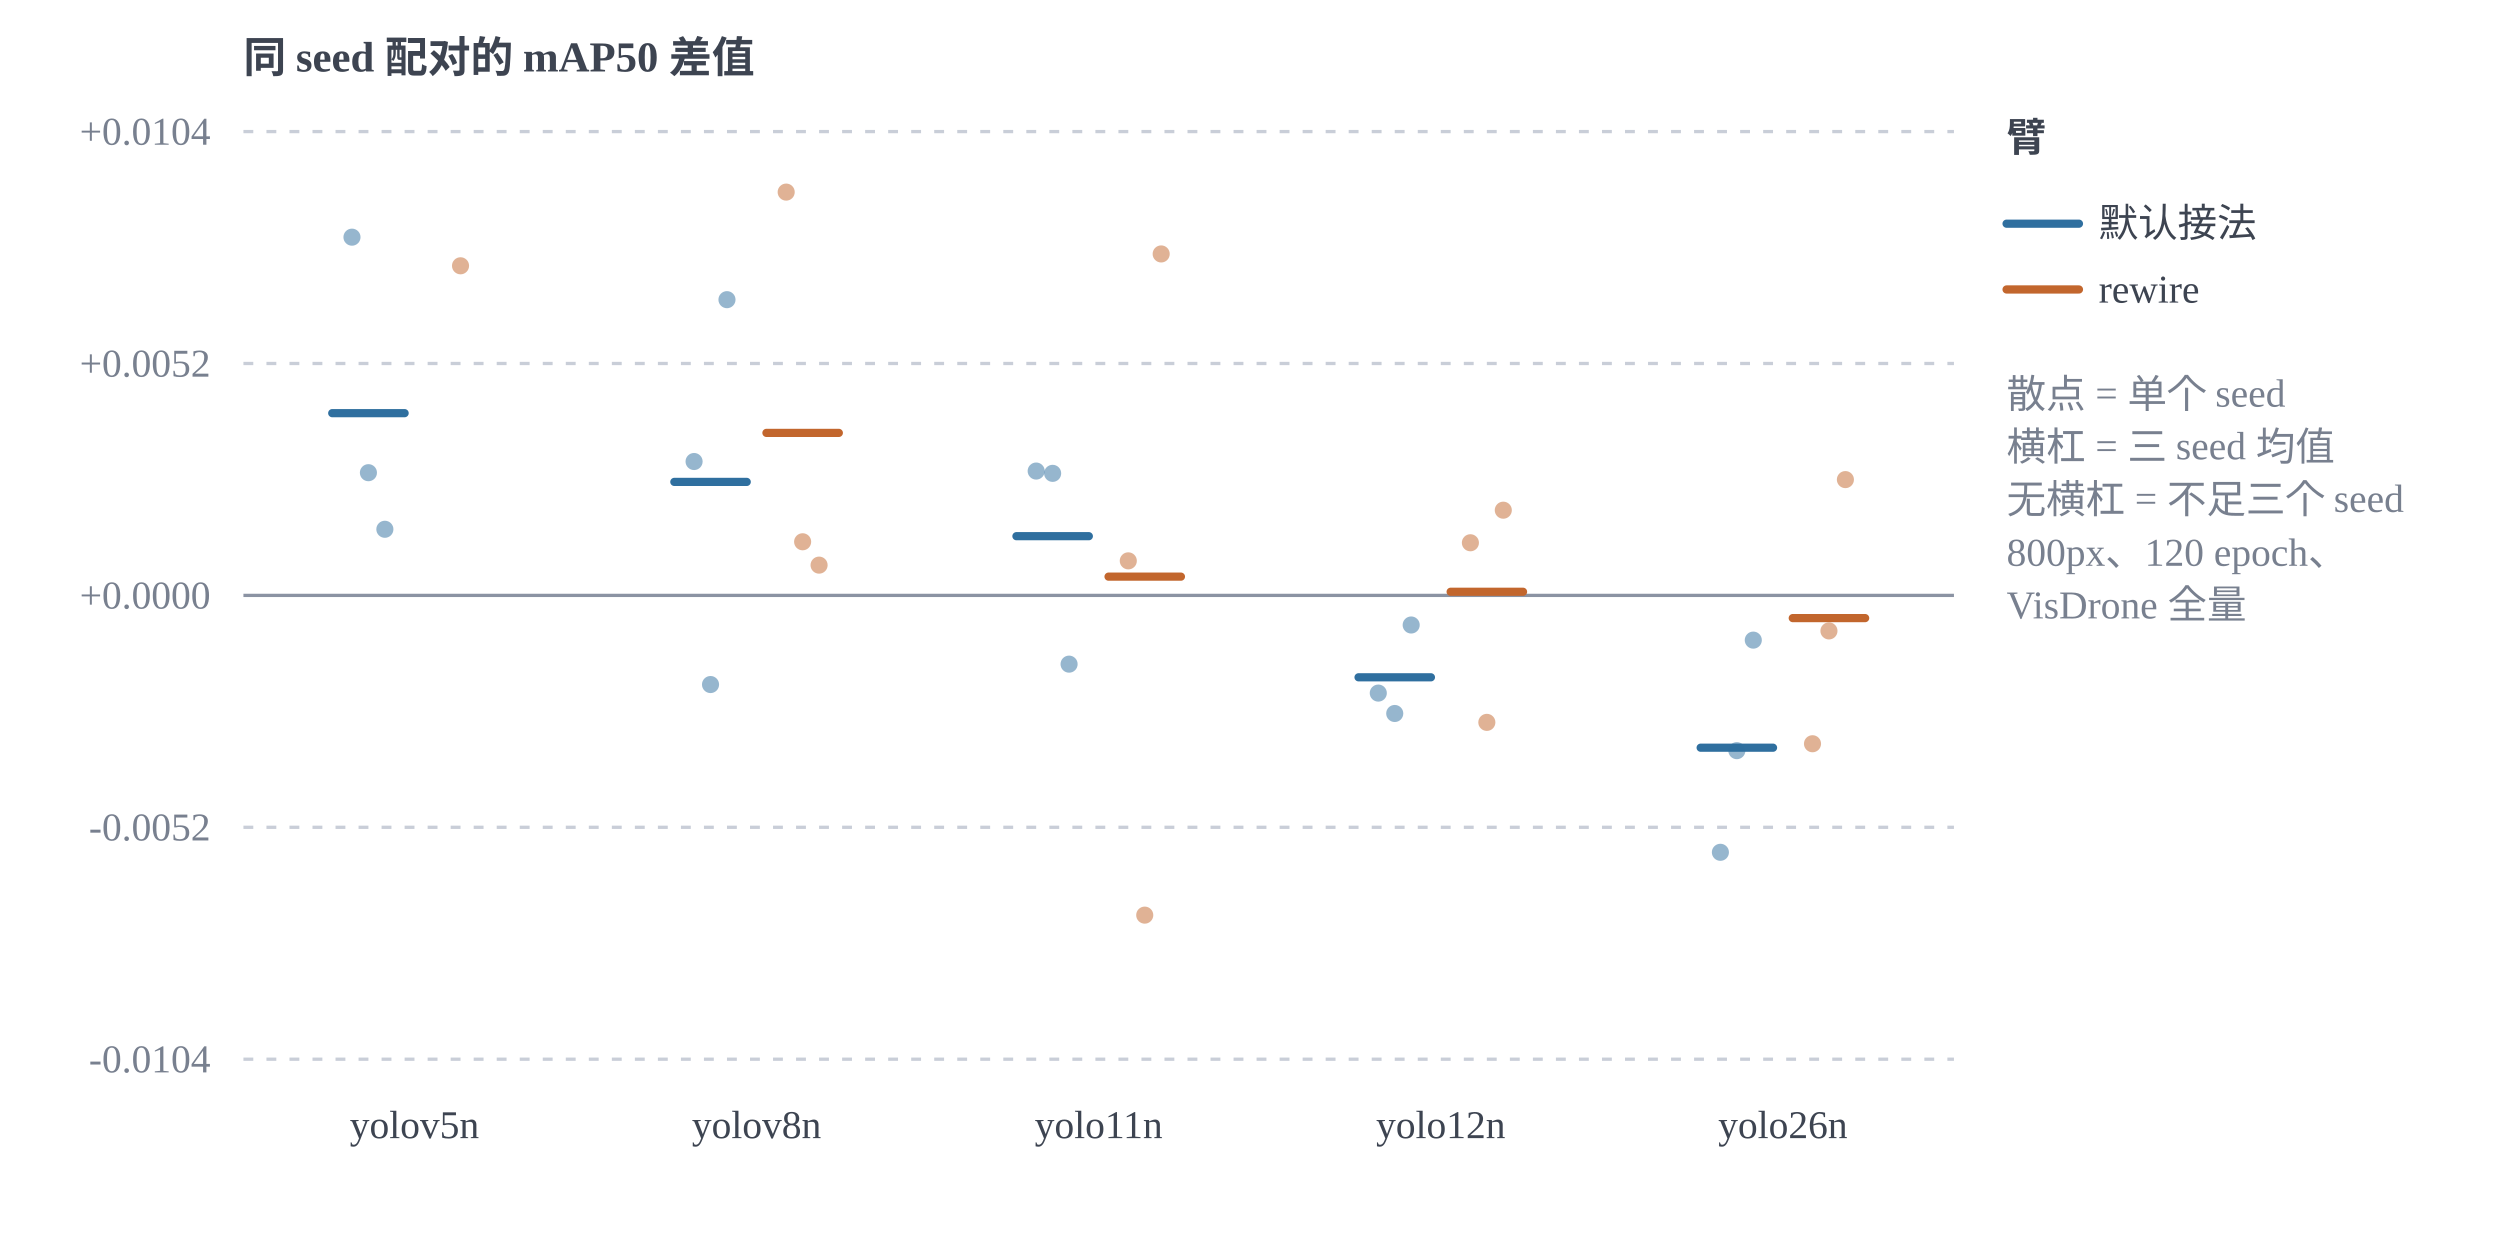
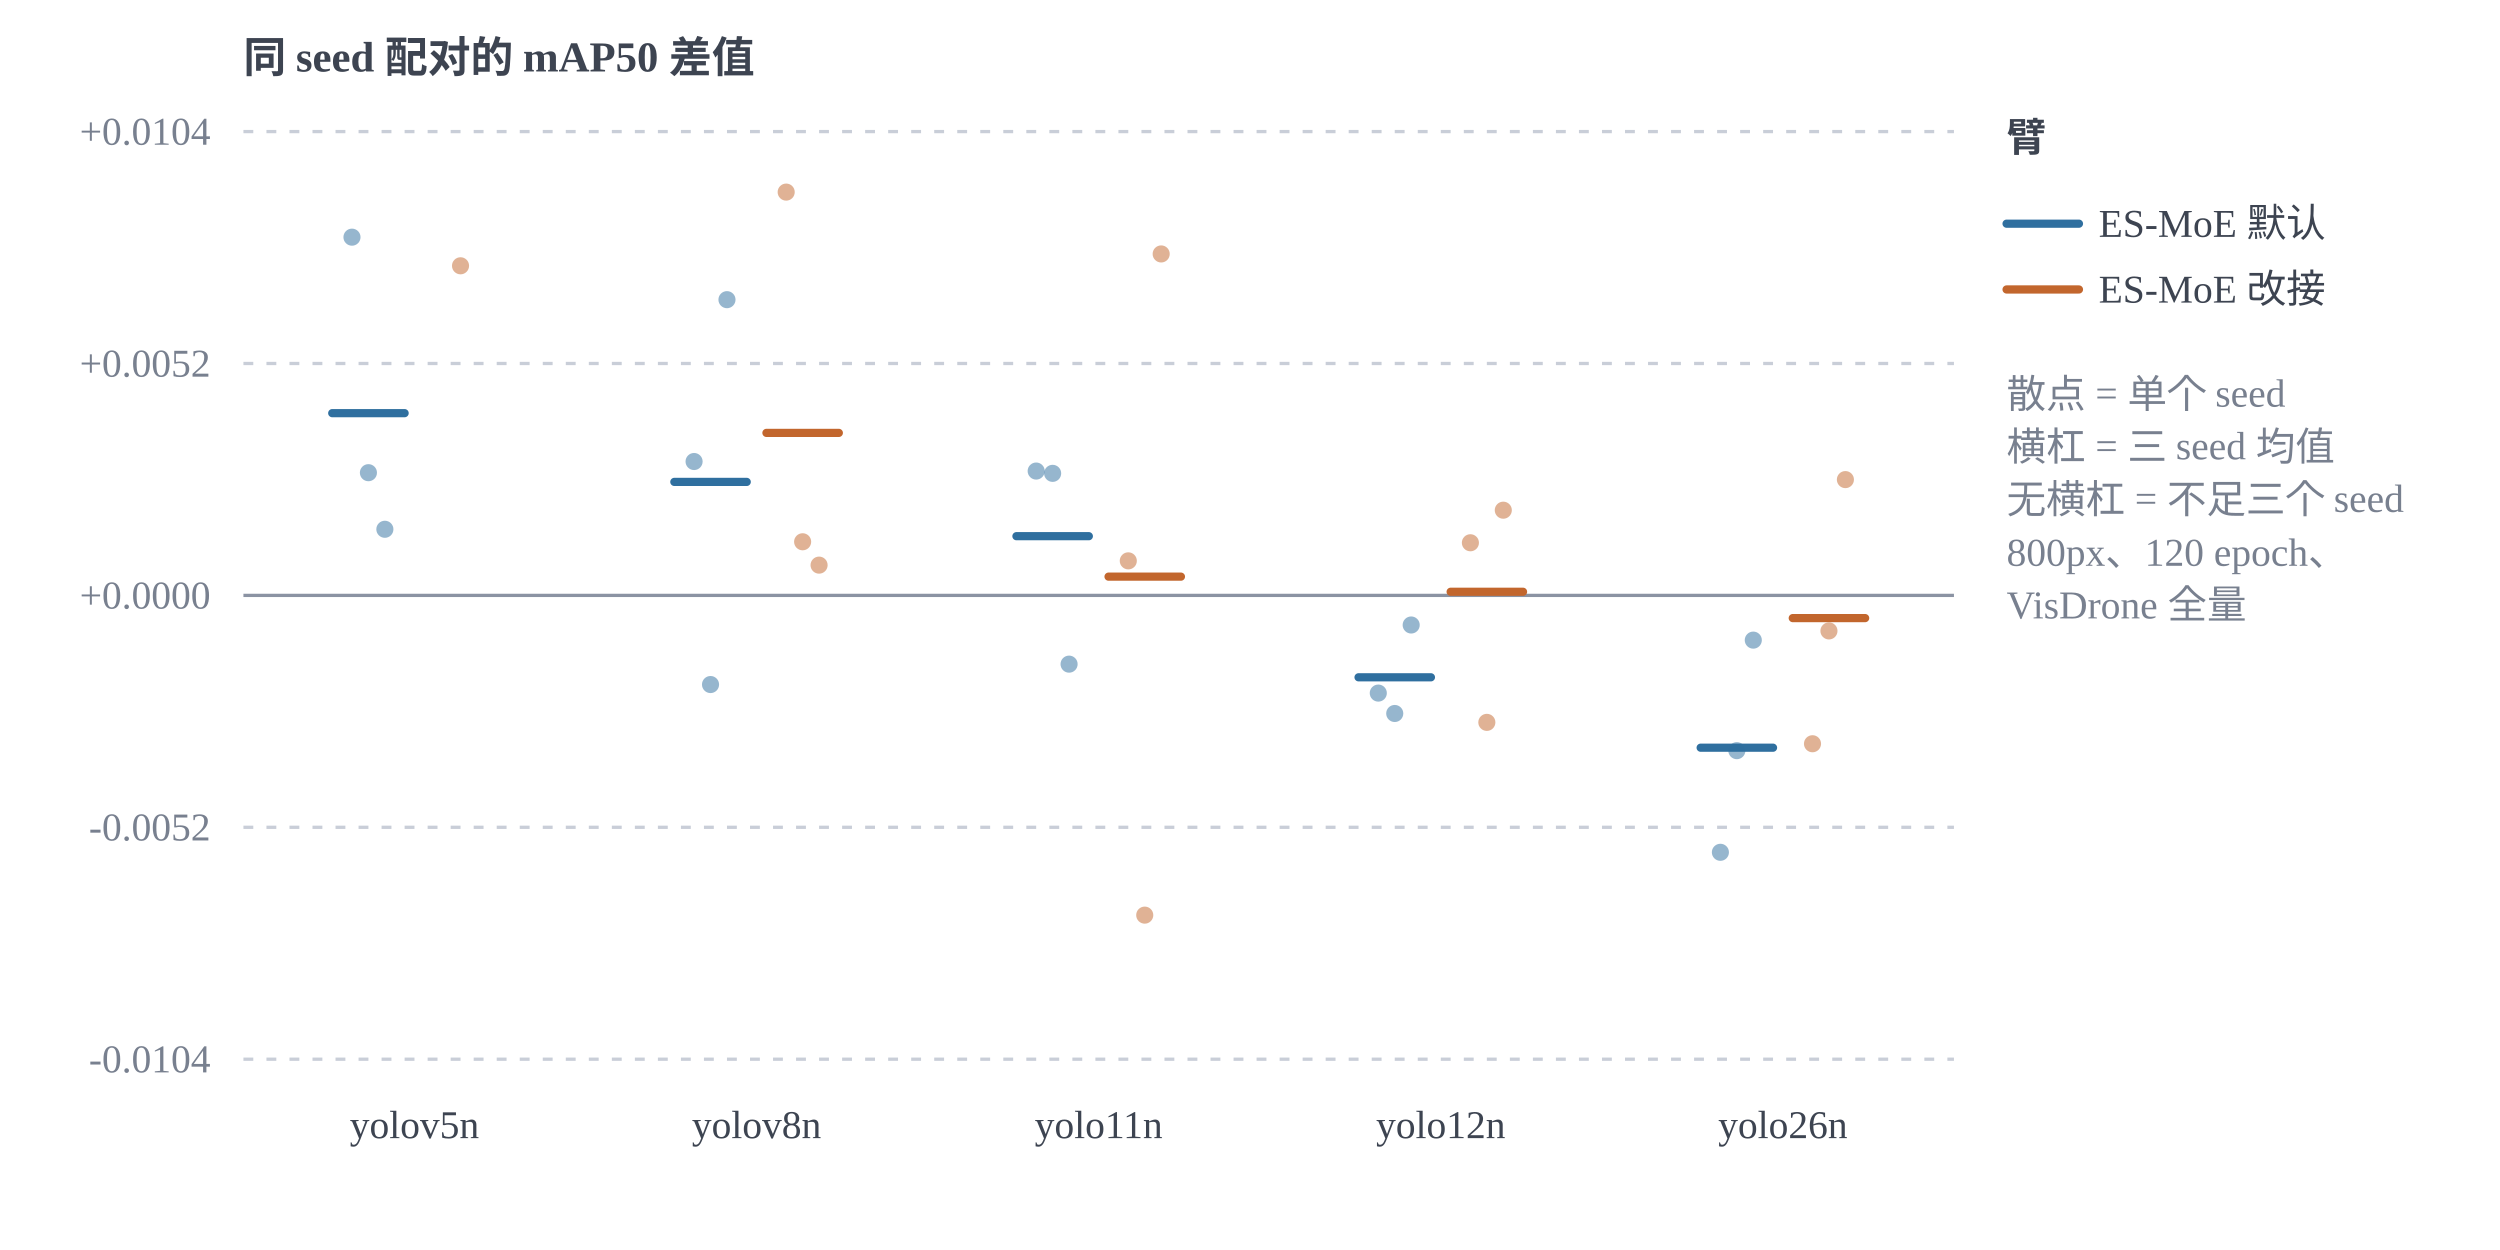
<svg xmlns="http://www.w3.org/2000/svg" viewBox="0 0 760 380" width="760" height="380" font-family="Noto Sans SC,Source Sans 3,Microsoft YaHei,system-ui,sans-serif" font-size="12">
  <style>
  .ink{fill:#3d4451}.rule{stroke:#c9ced8}.zero{stroke:#8b93a3}.faint{fill:#78808f}
  @media (prefers-color-scheme:dark){
    .ink{fill:#c9ced8}.rule{stroke:#454b57}.zero{stroke:#7e8797}.faint{fill:#98a0af}}
</style>
  <text x="74" y="22" class="ink" font-size="13" font-weight="600">同 seed 配对的 mAP50 差值</text>
  <line x1="74" y1="322.0" x2="594" y2="322.0" class="rule" stroke-dasharray="3 4" stroke-width="1" />
  <text x="64" y="326.0" class="faint" text-anchor="end">-0.0104</text>
  <line x1="74" y1="251.5" x2="594" y2="251.5" class="rule" stroke-dasharray="3 4" stroke-width="1" />
  <text x="64" y="255.5" class="faint" text-anchor="end">-0.0052</text>
  <line x1="74" y1="181.0" x2="594" y2="181.0" class="zero" stroke-width="1" />
  <text x="64" y="185.0" class="faint" text-anchor="end">+0.0000</text>
  <line x1="74" y1="110.5" x2="594" y2="110.5" class="rule" stroke-dasharray="3 4" stroke-width="1" />
  <text x="64" y="114.5" class="faint" text-anchor="end">+0.0052</text>
  <line x1="74" y1="40.0" x2="594" y2="40.0" class="rule" stroke-dasharray="3 4" stroke-width="1" />
  <text x="64" y="44.0" class="faint" text-anchor="end">+0.0104</text>
  <text x="126.0" y="346" class="ink" text-anchor="middle">yolov5n</text>
  <line x1="101.0" y1="125.6" x2="123.0" y2="125.6" stroke="#2f6f9f" stroke-width="2.5" stroke-linecap="round" />
  <circle cx="107.0" cy="72.1" r="2.6" fill="#2f6f9f" fill-opacity="0.5" />
  <circle cx="112.0" cy="143.7" r="2.6" fill="#2f6f9f" fill-opacity="0.5" />
  <circle cx="117.0" cy="160.9" r="2.6" fill="#2f6f9f" fill-opacity="0.5" />
  <circle cx="140.0" cy="80.8" r="2.6" fill="#c2662d" fill-opacity="0.5" />
  <text x="230.0" y="346" class="ink" text-anchor="middle">yolov8n</text>
  <line x1="205.0" y1="146.5" x2="227.0" y2="146.5" stroke="#2f6f9f" stroke-width="2.5" stroke-linecap="round" />
  <circle cx="211.0" cy="140.3" r="2.6" fill="#2f6f9f" fill-opacity="0.5" />
  <circle cx="216.0" cy="208.1" r="2.6" fill="#2f6f9f" fill-opacity="0.5" />
  <circle cx="221.0" cy="91.1" r="2.6" fill="#2f6f9f" fill-opacity="0.5" />
  <line x1="233.0" y1="131.6" x2="255.0" y2="131.6" stroke="#c2662d" stroke-width="2.5" stroke-linecap="round" />
  <circle cx="239.0" cy="58.4" r="2.6" fill="#c2662d" fill-opacity="0.5" />
  <circle cx="244.0" cy="164.7" r="2.6" fill="#c2662d" fill-opacity="0.5" />
  <circle cx="249.0" cy="171.8" r="2.6" fill="#c2662d" fill-opacity="0.5" />
  <text x="334.0" y="346" class="ink" text-anchor="middle">yolo11n</text>
  <line x1="309.0" y1="163.0" x2="331.0" y2="163.0" stroke="#2f6f9f" stroke-width="2.5" stroke-linecap="round" />
  <circle cx="315.0" cy="143.2" r="2.6" fill="#2f6f9f" fill-opacity="0.5" />
  <circle cx="320.0" cy="143.9" r="2.6" fill="#2f6f9f" fill-opacity="0.5" />
  <circle cx="325.0" cy="201.9" r="2.6" fill="#2f6f9f" fill-opacity="0.5" />
  <line x1="337.0" y1="175.3" x2="359.0" y2="175.3" stroke="#c2662d" stroke-width="2.5" stroke-linecap="round" />
  <circle cx="343.0" cy="170.5" r="2.6" fill="#c2662d" fill-opacity="0.5" />
  <circle cx="348.0" cy="278.2" r="2.6" fill="#c2662d" fill-opacity="0.5" />
  <circle cx="353.0" cy="77.2" r="2.6" fill="#c2662d" fill-opacity="0.5" />
  <text x="438.0" y="346" class="ink" text-anchor="middle">yolo12n</text>
  <line x1="413.0" y1="205.9" x2="435.0" y2="205.9" stroke="#2f6f9f" stroke-width="2.5" stroke-linecap="round" />
  <circle cx="419.0" cy="210.7" r="2.6" fill="#2f6f9f" fill-opacity="0.5" />
  <circle cx="424.0" cy="216.9" r="2.6" fill="#2f6f9f" fill-opacity="0.5" />
  <circle cx="429.0" cy="190.0" r="2.6" fill="#2f6f9f" fill-opacity="0.5" />
  <line x1="441.0" y1="179.9" x2="463.0" y2="179.9" stroke="#c2662d" stroke-width="2.5" stroke-linecap="round" />
  <circle cx="447.0" cy="165.0" r="2.6" fill="#c2662d" fill-opacity="0.5" />
  <circle cx="452.0" cy="219.6" r="2.6" fill="#c2662d" fill-opacity="0.5" />
  <circle cx="457.0" cy="155.1" r="2.6" fill="#c2662d" fill-opacity="0.5" />
  <text x="542.0" y="346" class="ink" text-anchor="middle">yolo26n</text>
  <line x1="517.0" y1="227.3" x2="539.0" y2="227.3" stroke="#2f6f9f" stroke-width="2.5" stroke-linecap="round" />
  <circle cx="523.0" cy="259.1" r="2.6" fill="#2f6f9f" fill-opacity="0.5" />
  <circle cx="528.0" cy="228.2" r="2.6" fill="#2f6f9f" fill-opacity="0.5" />
  <circle cx="533.0" cy="194.6" r="2.6" fill="#2f6f9f" fill-opacity="0.5" />
  <line x1="545.0" y1="187.9" x2="567.0" y2="187.9" stroke="#c2662d" stroke-width="2.5" stroke-linecap="round" />
  <circle cx="551.0" cy="226.1" r="2.6" fill="#c2662d" fill-opacity="0.5" />
  <circle cx="556.0" cy="191.8" r="2.6" fill="#c2662d" fill-opacity="0.5" />
  <circle cx="561.0" cy="145.8" r="2.6" fill="#c2662d" fill-opacity="0.5" />
  <text x="610" y="46" class="ink" font-weight="600">臂</text>
  <line x1="610" y1="68" x2="632" y2="68" stroke="#2f6f9f" stroke-width="2.5" stroke-linecap="round" />
-   <text x="638" y="72" class="ink">默认接法</text>
+   <text x="638" y="72" class="ink">ES-MoE 默认</text>
  <line x1="610" y1="88" x2="632" y2="88" stroke="#c2662d" stroke-width="2.5" stroke-linecap="round" />
-   <text x="638" y="92" class="ink">rewire</text>
+   <text x="638" y="92" class="ink">ES-MoE 改接</text>
  <text x="610" y="124" class="faint">散点 = 单个 seed</text>
  <text x="610" y="140" class="faint">横杠 = 三 seed 均值</text>
  <text x="610" y="156" class="faint">无横杠 = 不足三个 seed</text>
  <text x="610" y="172" class="faint">800px、120 epoch、</text>
  <text x="610" y="188" class="faint">VisDrone 全量</text>
</svg>
